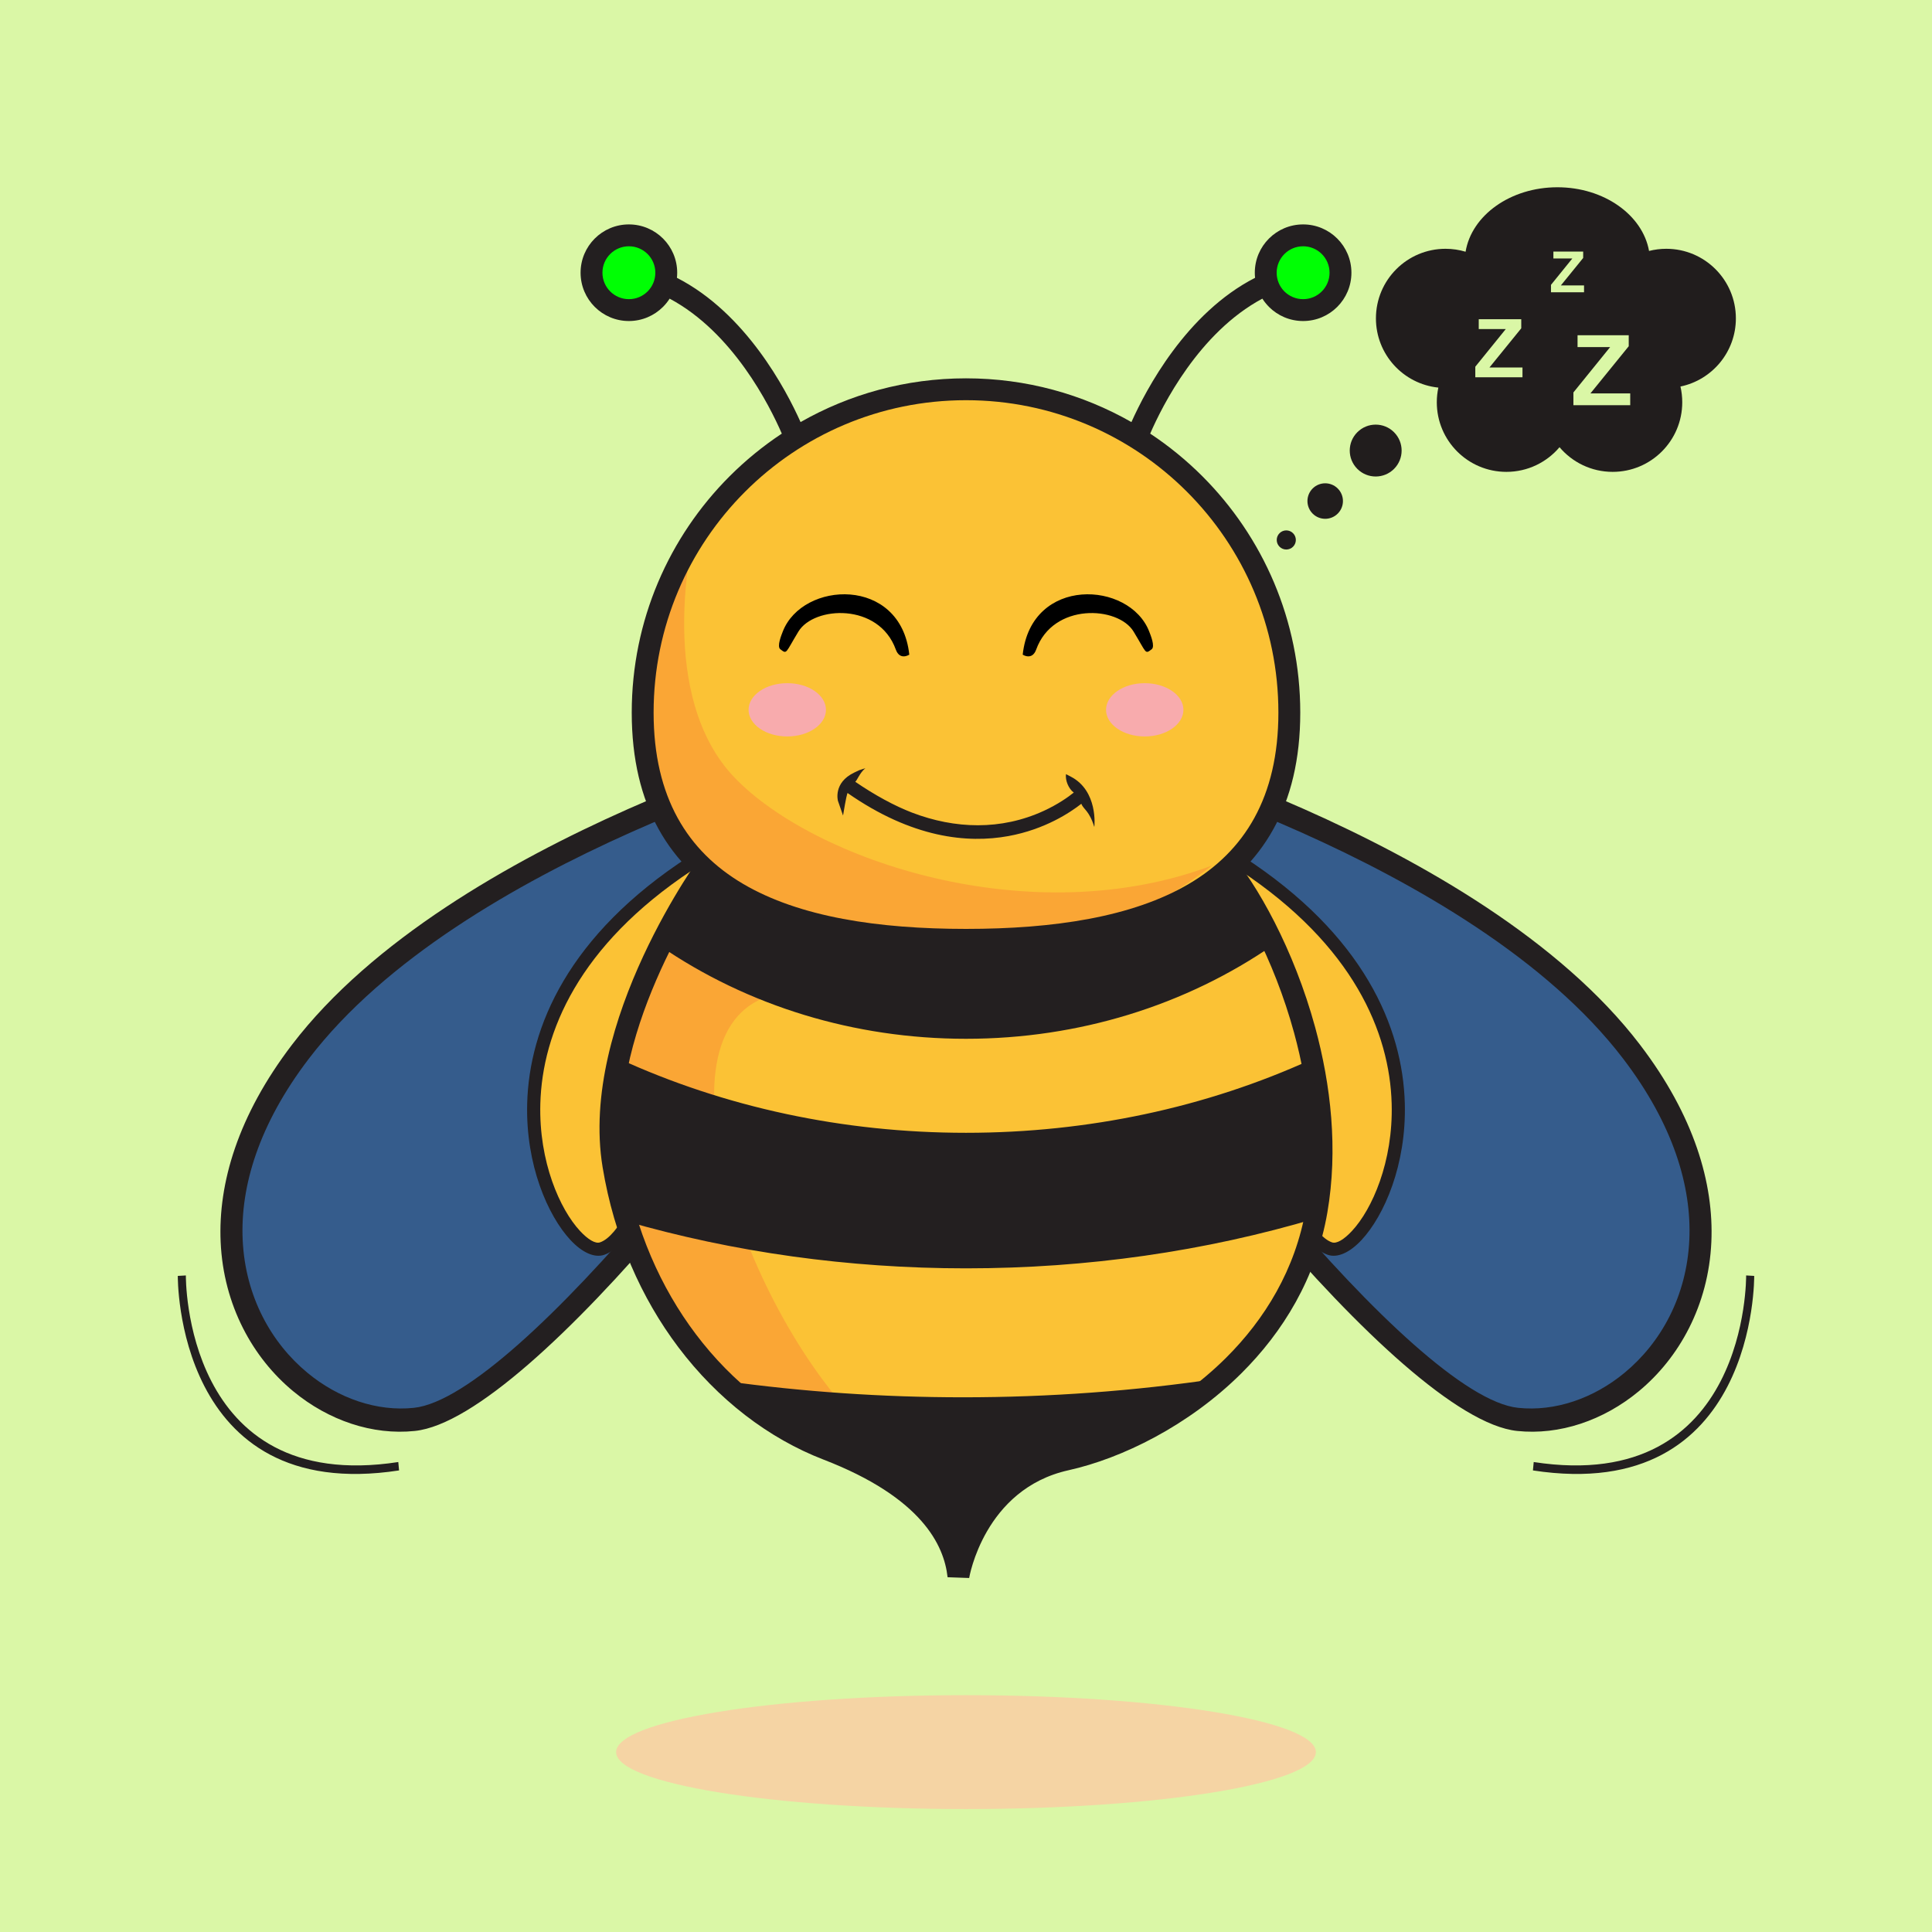
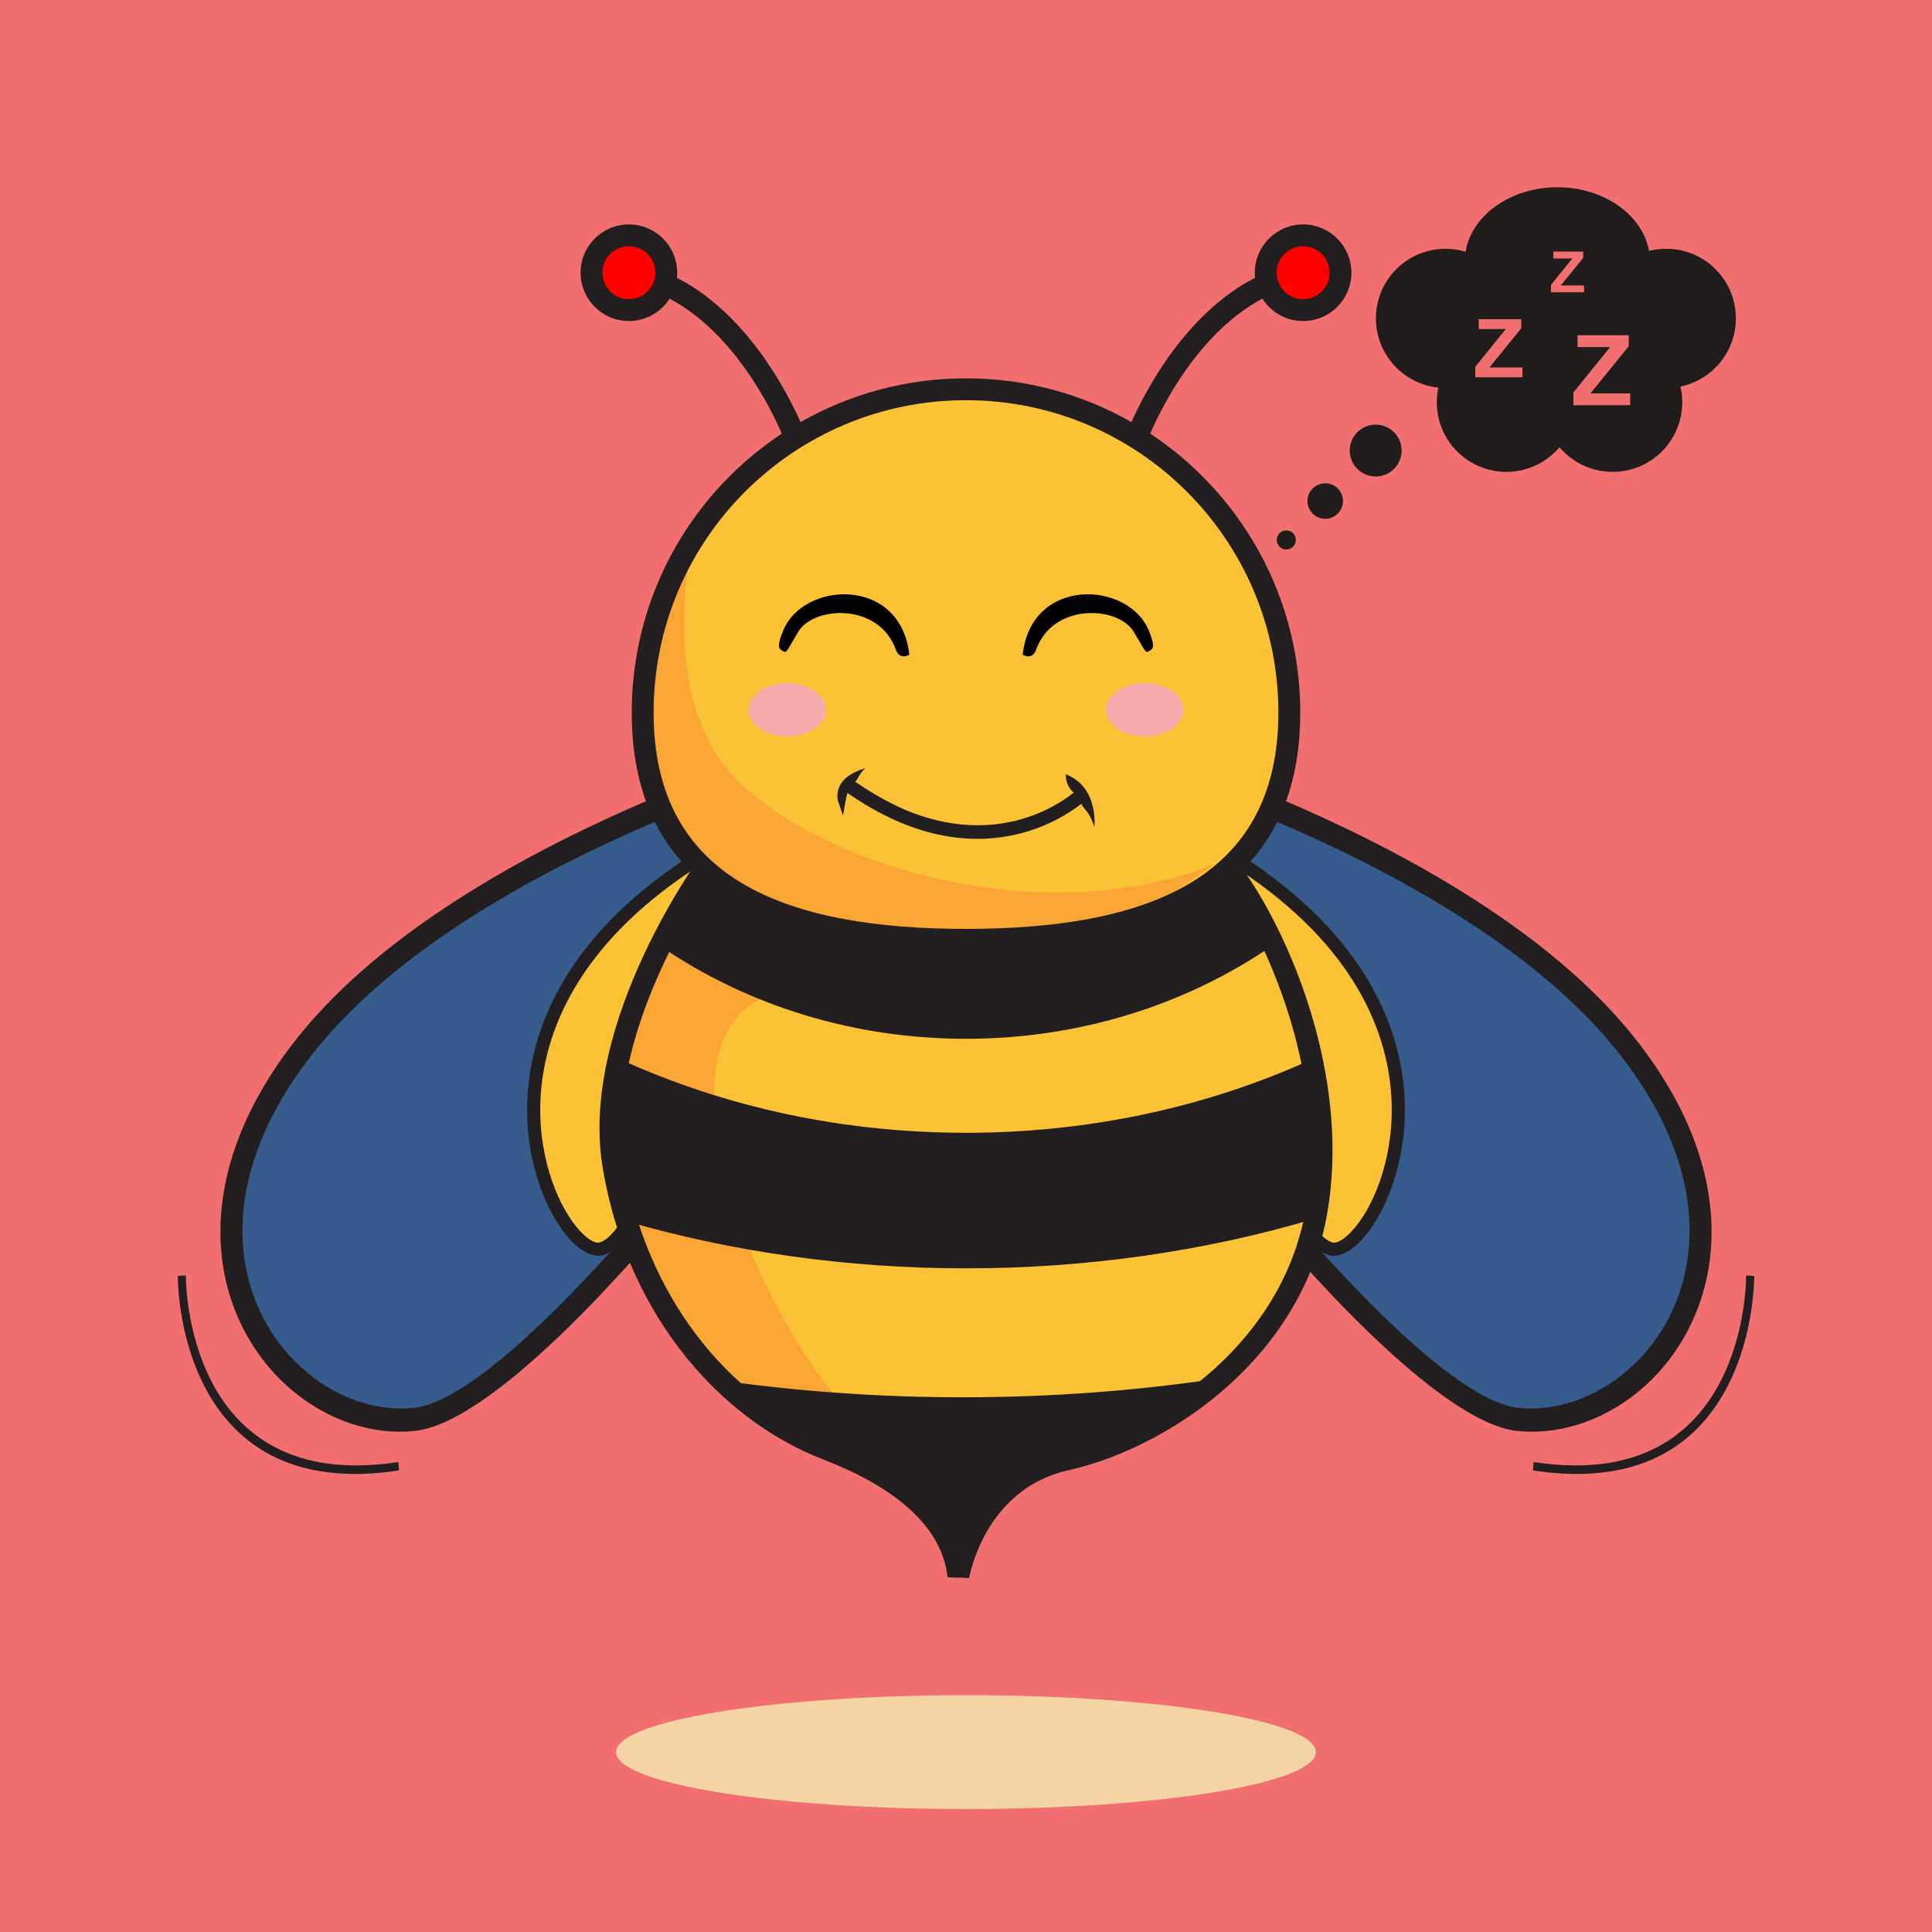
<svg xmlns="http://www.w3.org/2000/svg" version="1.1" id="svg2" xml:space="preserve" width="6400" height="6400" viewBox="0 0 6400 6400">
  <defs id="defs6" />
  <g id="g10" transform="matrix(1.333333,0,0,-1.333333,0,6400)">
    <g id="g12" transform="scale(0.1)">
-       <path d="M 0.004,48000 H 48000 V 0 H 0.004 v 48000 0" style="fill:#DAF7A6;fill-opacity:1;fill-rule:evenodd;stroke:none" id="path14" />
+       <path d="M 0.004,48000 H 48000 V 0 H 0.004 v 48000 0" style="fill:#F16F6F;fill-opacity:1;fill-rule:evenodd;stroke:none" id="path14" />
      <path d="m 43382.3,16311.9 c 0,-15.6 63,-5457.9 -5277.5,-4635.8 l -19.4,-208.4 c 5562.6,-856.3 5497.1,4816.6 5497.1,4832.7 l -200.2,11.5 v 0" style="fill:#231f20;fill-opacity:1;fill-rule:nonzero;stroke:none" id="path16" />
      <path d="m 26952.2,29578.4 c 0,0 9673.9,-2585.9 13583.8,-7707.7 3909.8,-5121.7 336.4,-9467.3 -2831.4,-9135 -3167.7,332.2 -11788.2,11960 -12335.3,14577.4 -547,2617.5 1582.9,2265.3 1582.9,2265.3 v 0" style="fill:#355C8C;fill-opacity:1;fill-rule:evenodd;stroke:none" id="path18" />
      <path d="m 27102.2,29536.7 c 1232.5,-349.6 9809.2,-2917.9 13433.8,-7666 3361.2,-4403.1 1191.8,-8232.6 -1495.9,-9009.4 516.6,1033.8 1618.8,4225.3 -2168.3,7651.6 -4613.7,4174.1 -6523.7,5325.4 -8440.2,6128.2 -989.7,414.6 -1331.9,1724.6 -1329.4,2895.6 v 0" style="fill:#355C8C;fill-opacity:1;fill-rule:evenodd;stroke:none" id="path20" />
      <path d="m 40745.5,22043.9 c -3971.9,5203 -13710.1,7805.8 -13738.2,7813.4 l -30.9,5.5 c -7.1,1.1 -2503.1,413.1 -1873.8,-2597.3 317,-1517.3 3221.4,-5918.8 6264.4,-9515 2377,-2809 4862.4,-5148.5 6324.9,-5301.9 1052.8,-110.4 2144,259.2 3021.4,984.4 501.6,414.6 934.8,947.3 1251.8,1574.4 317.6,628.2 518.1,1349.1 553.1,2137.9 64.5,1451.8 -426.8,3135.6 -1772.7,4898.6 z m -13838.8,7253 c 334,-90.3 9635.9,-2642.6 13419.7,-7599.3 1247.1,-1633.7 1703.2,-3176.1 1644.6,-4495 -31.3,-705.8 -209,-1347.6 -490.4,-1904.2 -282,-557.9 -669.3,-1033.4 -1118.8,-1404.9 -774,-639.8 -1729.4,-966.7 -2644.5,-870.8 -1301.8,136.6 -3657.7,2388.8 -5950.4,5098.1 -2988.8,3532.2 -5831.2,7806.8 -6130.7,9239.9 -435.4,2082.5 1072.2,1960.9 1270.5,1936.2 v 0" style="fill:#231f20;fill-opacity:1;fill-rule:nonzero;stroke:none" id="path22" />
      <path d="m 4617.65,16311.9 c 0.03,-15.6 -62.9,-5457.9 5277.59,-4635.8 l 19.32,-208.4 c -5562.61,-856.3 -5497.03,4816.6 -5497.08,4832.7 l 200.17,11.5 v 0" style="fill:#231f20;fill-opacity:1;fill-rule:nonzero;stroke:none" id="path24" />
      <path d="m 21047.8,29578.4 c 0,0 -9673.9,-2585.9 -13583.77,-7707.7 -3909.86,-5121.7 -336.39,-9467.3 2831.37,-9135 3167.7,332.2 11788.2,11960 12335.3,14577.4 547,2617.5 -1582.9,2265.3 -1582.9,2265.3 v 0" style="fill:#355C8C;fill-opacity:1;fill-rule:evenodd;stroke:none" id="path26" />
      <path d="m 20897.8,29536.7 c -1232.5,-349.6 -9809.2,-2917.9 -13433.77,-7666 -3361.26,-4403.1 -1191.83,-8232.6 1495.83,-9009.4 -516.52,1033.8 -1618.74,4225.3 2168.34,7651.6 4613.7,4174.1 6523.7,5325.4 8440.2,6128.2 989.7,414.6 1331.9,1724.6 1329.4,2895.6 v 0" style="fill:#355C8C;fill-opacity:1;fill-rule:evenodd;stroke:none" id="path28" />
      <path d="m 7254.46,22043.9 c 3971.94,5203 13710.14,7805.8 13738.24,7813.4 l 30.9,5.5 c 7.1,1.1 2503.1,413.1 1873.9,-2597.3 -317.1,-1517.3 -3221.5,-5918.8 -6264.5,-9515 -2377,-2809 -4862.4,-5148.5 -6324.9,-5301.9 -1052.77,-110.4 -2143.99,259.2 -3021.39,984.4 -501.63,414.6 -934.83,947.3 -1251.8,1574.4 -317.63,628.2 -518.1,1349.1 -553.08,2137.9 -64.48,1451.8 426.79,3135.6 1772.63,4898.6 z m 13838.84,7253 c -334,-90.3 -9635.9,-2642.6 -13419.7,-7599.3 -1247.07,-1633.7 -1703.21,-3176.1 -1644.65,-4495 31.31,-705.8 209.02,-1347.6 490.46,-1904.2 282.04,-557.9 669.3,-1033.4 1118.76,-1404.9 774.04,-639.8 1729.46,-966.7 2644.53,-870.8 1301.8,136.6 3657.7,2388.8 5950.4,5098.1 2988.8,3532.2 5831.2,7806.8 6130.7,9239.9 435.4,2082.5 -1072.2,1960.9 -1270.5,1936.2 v 0" style="fill:#231f20;fill-opacity:1;fill-rule:nonzero;stroke:none" id="path30" />
      <path d="m 17218.8,26589.7 c -6484.5,-4201.6 -3293.6,-9956.2 -2261.3,-9611.2 922.2,308.3 1725.7,3379.8 2793.9,4774.6 1782.5,2327.6 -532.6,4836.6 -532.6,4836.6 v 0" style="fill:#fbc235;fill-opacity:1;fill-rule:evenodd;stroke:none" id="path32" />
      <path d="m 13097.8,20587.9 c 51.7,1884.1 1011.7,4181.8 4032,6138.8 l 116.7,75.6 93.3,-102.5 c 6.8,-7.5 2407.7,-2609.2 541.6,-5046 -445.4,-581.5 -850,-1476.4 -1236.3,-2330.7 -536.9,-1187.6 -1040.1,-2300.5 -1635.8,-2499.5 -242.7,-81.1 -547.3,57.7 -838.5,371 -277.4,298.5 -557.9,766.2 -762.3,1351 -202.4,579 -331.6,1276.6 -310.7,2042.3 z m 4090.3,5786.2 c -2815.5,-1867.6 -3715.2,-4026.2 -3763.8,-5795.1 -19.8,-722.5 102.1,-1380.1 292.8,-1925.8 188.6,-539.8 443.4,-967 693.2,-1235.7 200.9,-216.3 381.6,-322 495.4,-284 459.7,153.6 934.4,1203.5 1441,2324 393.8,871 806.3,1783.2 1274.7,2394.8 1491.1,1947.1 -33.8,4035.5 -433.3,4521.8 v 0" style="fill:#231f20;fill-opacity:1;fill-rule:nonzero;stroke:none" id="path34" />
      <path d="m 30781.1,26589.7 c 6484.5,-4201.6 3293.6,-9956.2 2261.3,-9611.2 -922.2,308.3 -1725.7,3379.8 -2793.9,4774.6 -1782.5,2327.6 532.6,4836.6 532.6,4836.6 v 0" style="fill:#fbc235;fill-opacity:1;fill-rule:evenodd;stroke:none" id="path36" />
      <path d="m 34575.6,20579 c -48.6,1769 -948.3,3927.5 -3763.8,5795.1 -399.4,-486.3 -1924.4,-2574.7 -433.3,-4521.8 468.4,-611.7 880.9,-1523.9 1274.7,-2394.9 506.6,-1120.4 981.4,-2170.3 1441,-2323.9 113.8,-38 294.5,67.7 495.4,284 249.9,268.8 504.6,695.9 693.3,1235.7 190.7,545.7 312.5,1203.4 292.7,1925.8 z m -3705.4,6147.7 c 3020.3,-1957 3980.2,-4254.7 4031.9,-6138.8 21,-765.6 -108.3,-1463.2 -310.6,-2042.3 -204.4,-584.8 -485,-1052.4 -762.4,-1351 -291.1,-313.2 -595.8,-452.1 -838.6,-371 -595.6,199 -1098.7,1311.8 -1635.7,2499.4 -386.2,854.4 -790.8,1749.2 -1236.3,2330.8 -1866.1,2436.8 534.8,5038.5 541.6,5046 l 93.4,102.5 116.7,-75.6 v 0" style="fill:#231f20;fill-opacity:1;fill-rule:nonzero;stroke:none" id="path38" />
      <path d="m 17508.5,26400.5 c -606.3,-892.2 -2768.1,-4332.9 -2269.2,-7357.2 578.8,-3508.7 2785.4,-6076.8 5317.4,-7053.6 2532.1,-976.6 3157,-2242.6 3255.4,-3146.9 0,0 398,2387.4 2676.9,2893.8 2278.7,506.3 5606.7,2604.4 6221.6,6185.5 581.4,3385.8 -1003.7,6965.2 -2187.1,8507.2 C 29065.2,25093.9 26686.8,24650 24000,24650 c -2667.3,0 -5030.6,437.7 -6491.5,1750.5 v 0" style="fill:#fbc235;fill-opacity:1;fill-rule:evenodd;stroke:none" id="path40" />
      <path d="m 17508.5,26400.5 c -606.3,-892.2 -2768.1,-4332.9 -2269.2,-7357.2 578.8,-3508.7 2785.4,-6076.8 5317.4,-7053.6 250.4,-96.6 481.9,-196 696.3,-297.6 118,478.1 -23.8,1031.8 -535.5,1667.4 -2875.5,3571.7 -4805.4,10613.5 -283.2,9962.2 2516.8,-362.6 5158.4,666.9 7006.8,1651.3 -1043,-229.6 -2209.6,-323 -3441.1,-323 -2667.3,0 -5030.6,437.7 -6491.5,1750.5 v 0" style="fill:#faa635;fill-opacity:1;fill-rule:evenodd;stroke:none" id="path42" />
      <path d="m 14971.9,18999.8 c -597.3,3621.2 2463.6,7769.8 2472.4,7781.7 l 70.6,96.4 6660.7,717.7 c 104.7,15.2 5071.8,732 6352.5,-742.8 706.3,-813.3 1620.1,-2445 2147,-4376.8 390.7,-1432.9 571.5,-3035.2 302.9,-4599.6 -280.3,-1633 -1102.1,-2967.8 -2135.6,-3995.2 -1313.2,-1305.5 -2974.1,-2115.4 -4295.1,-2408.9 -2100.2,-466.7 -2467.8,-2671 -2468.8,-2677.3 l -535.9,19.1 c -44,405.3 -208.1,893.9 -649.3,1395.7 -459.7,522.9 -1214.9,1057.1 -2434.3,1527.3 -1356.6,523.4 -2621.6,1485.8 -3607.5,2793.6 -916,1215.1 -1592.8,2730.1 -1879.6,4469.1 z m 2840.9,7365.1 c -438,-624.4 -2815.8,-4187.5 -2306.1,-7278.1 271.7,-1647 911.7,-3080.6 1777.7,-4229.3 925,-1227 2106.4,-2127.8 3369.9,-2615.2 1312.7,-506.2 2136.2,-1093.5 2646.5,-1673.8 236.4,-268.9 406.5,-536.8 527.4,-795.5 348.5,796.1 1091.3,1892.1 2602.4,2227.9 1236.2,274.6 2793.7,1035.6 4029.7,2264.4 960.4,954.7 1723.6,2192.3 1982.9,3702.4 254.2,1480.8 81.6,3002.7 -290.2,4366.1 -503.9,1847.9 -1368.7,3397.9 -2034.5,4164.6 -1094.8,1260.7 -5857.6,561.7 -5871.3,559.8 l -6434.4,-693.3 v 0" style="fill:#231f20;fill-opacity:1;fill-rule:nonzero;stroke:none" id="path44" />
      <path d="m 17991.9,13650.1 c 770.7,-742.2 1646.2,-1306 2564.8,-1660.4 2532.1,-976.6 3157,-2242.6 3255.4,-3146.9 0,0 398,2387.4 2676.9,2893.8 1150.5,255.6 2568.4,917.3 3769.5,1970.4 -2041.9,-302.7 -4159.3,-463.3 -6330.9,-463.3 -2031.7,0 -4016.2,140.4 -5935.7,406.4 z m -2629.1,8007.4 c -191.6,-859.5 -265.3,-1753.7 -123.5,-2614.2 76.6,-464.1 181.9,-911.6 312.4,-1341.1 2623.9,-757 5471.5,-1172.9 8448.3,-1172.9 3065.4,0 5994.4,439.7 8682.4,1240.2 9.9,50.5 19.4,101.4 28.2,152.6 214.6,1250.2 133.7,2526.6 -113.1,3717.3 -2546.6,-1161.9 -5477.7,-1824.5 -8597.5,-1824.5 -3136,0 -6081.2,669.5 -8637.2,1842.6 z m 2145.6,4743 c -222.6,-327.5 -654.5,-998.1 -1087.6,-1865.5 2104.5,-1444.5 4730.6,-2302.5 7579.2,-2302.5 2868,0 5510.1,869.7 7621.6,2332 -356.3,763.3 -745,1404.9 -1097.9,1864.9 C 29065.3,25094 26686.9,24650 24000,24650 c -2667.4,0 -5030.7,437.7 -6491.6,1750.5 v 0" style="fill:#231f20;fill-opacity:1;fill-rule:evenodd;stroke:none" id="path46" />
      <path d="m 19192.5,12642.8 c -430.7,279 -843.1,606.2 -1229,977.9 l 34,70 c 966.5,-134 1949.9,-236.2 2947.6,-304.4 980.7,-67.2 1975.6,-101.7 2982.6,-101.7 1075.2,0 2137.1,39.4 3182.5,116 1064.8,77.9 2113.2,194.4 3142.4,347 l 32.8,-71.3 c -572.2,-501.8 -1193.6,-915.2 -1812,-1238.4 -685.4,-358.2 -1367.6,-606.1 -1975.6,-741.2 -2251.9,-500.3 -2644.2,-2854.3 -2645.3,-2861 l -81,2.8 c -48.5,445 -226.8,979.5 -705.2,1523.6 -481.2,547.2 -1265.4,1103.9 -2524.3,1589.5 -463.3,178.7 -915.8,410.5 -1349.5,691.2 z m -1080.3,949.6 c 355.6,-332.4 732.5,-627.1 1124.8,-881.1 428.9,-277.5 876.3,-506.8 1334.4,-683.5 1273,-491 2067.6,-1055.7 2556.4,-1611.6 417.1,-474.3 612.3,-942.7 692.4,-1354.2 159,600 769,2294.3 2660,2714.5 601.3,133.5 1276.4,378.9 1955.3,733.8 574.8,300.5 1152.3,679.5 1689.9,1135.8 -986.4,-142.8 -1990.4,-252.6 -3009.4,-327.2 -1048,-76.7 -2111.7,-116.2 -3188.3,-116.2 -1007.9,0 -2004.7,34.6 -2988.1,101.9 -955.9,65.4 -1899.1,162 -2827.4,287.8 z m -2977,6760.6 c 24.8,440.6 91.5,881.3 187.8,1313.3 l 11,49.3 45.8,-21 c 1295.3,-594.5 2691.3,-1059.5 4161.6,-1373.1 1424.1,-303.8 2918.2,-465.6 4458.6,-465.6 1532.6,0 3019.4,160.2 4436.8,460.9 1463.4,310.6 2853.3,771 4143.8,1359.8 l 46.6,21.2 10.4,-50.2 c 129.3,-624.4 213.4,-1272.5 233.3,-1928 18.2,-599.3 -17.1,-1204.9 -120,-1804.4 l -33,-177.9 -23.8,-7 c -1362.7,-405.8 -2787.3,-719 -4260,-929.4 -1436.6,-205.2 -2918.9,-312.6 -4434.1,-312.6 -1471,0 -2910.9,101.5 -4308.2,295.5 -1432.5,198.9 -2820.4,495.2 -4151.3,879.2 l -21.4,6.1 -6.5,21.2 c -66.3,218.3 -126,440.4 -178.5,665.7 -51.6,221.9 -96.8,448.9 -135.1,680.7 -71.4,433.4 -88.6,875.1 -63.8,1316.3 z m 256.7,1246.4 c -89.4,-411.6 -151.4,-831.2 -175,-1250.9 -24.5,-435.8 -7.6,-871.6 62.8,-1298.7 37.6,-228.3 82.6,-453.6 134.2,-675.2 50.8,-218.2 107.8,-431.4 170.4,-639.4 1319.8,-379.7 2696.8,-673 4118.8,-870.4 1392.8,-193.3 2829,-294.5 4296.9,-294.5 1511.8,0 2990.3,107 4422.5,311.6 1460.2,208.6 2872.8,518.6 4224.5,919.8 l 23.3,127.2 c 102,594.3 137,1194.6 118.9,1788.5 -19.2,633 -98.7,1259.2 -221.4,1863.7 -1283.1,-581.3 -2662.8,-1036.3 -4113.9,-1344.3 -1423.5,-302 -2916,-462.8 -4453.9,-462.8 -1545.7,0 -3045.5,162.4 -4475.6,467.5 -1458.5,311.1 -2844.5,770.8 -4132.5,1357.9 z m 1616.6,4091.7 c 190,317.3 354.3,567.8 466.1,732.3 l 26.4,38.8 34.7,-31.2 c 725.2,-651.7 1675.4,-1086.4 2775.8,-1358.4 1103.1,-272.5 2357.6,-381.6 3688.5,-381.6 1340.5,0 2603.6,110.7 3712.6,387.6 1106.5,276.4 2059.8,718.2 2783.5,1380.9 l 32.9,30.1 27.1,-35.4 c 182.8,-238.2 375.3,-525.1 567.9,-852.3 180.7,-306.9 361.5,-649.3 534.5,-1020.2 l 14.7,-31.3 -28.4,-19.6 c -1078,-746.6 -2294.3,-1339.3 -3608.2,-1741.3 -1267,-387.7 -2624.8,-598 -4036.6,-598 -1402.3,0 -2751.4,207.5 -4011.3,590.3 -1306.3,396.8 -2516.5,982 -3590.9,1719.4 l -29.5,20.2 15.9,31.8 c 216.6,434 433.5,819.7 624.3,1137.9 z m 507.5,647.9 c -109.5,-162.5 -262,-397.1 -437.4,-689.8 -184.5,-307.8 -394.2,-680.3 -605.2,-1100.6 1060.6,-723.5 2253,-1298 3539,-1688.7 1251.7,-380.3 2592.8,-586.5 3987.6,-586.5 1404.2,0 2753.9,209 4013,594.3 1293.8,395.8 2492.5,978 3556.9,1710.8 -167.5,356.6 -342.1,686.1 -516.3,982.1 -181.2,307.7 -362.4,579.8 -535.5,808.7 -730.3,-656 -1683.4,-1094.8 -2785.6,-1370 -1116.5,-278.8 -2386.1,-390.2 -3732.5,-390.2 -1336.5,0 -2597.4,109.8 -3708,384.2 -1095.6,270.7 -2044.9,701.8 -2776,1345.7 v 0" style="fill:#231f20;fill-opacity:1;fill-rule:nonzero;stroke:none" id="path48" />
      <path d="m 24000,38328.9 c 4436.5,0 8032.9,-3596.5 8032.9,-8032.9 0,-4436.5 -3596.4,-5646 -8032.9,-5646 -4436.5,0 -8032.9,1209.5 -8032.9,5646 0,4436.4 3596.4,8032.9 8032.9,8032.9 v 0" style="fill:#fbc235;fill-opacity:1;fill-rule:evenodd;stroke:none" id="path50" />
      <path d="m 27921.6,25091.1 c -1160,-316 -2497.3,-441.1 -3921.6,-441.1 -4436.5,0 -8032.9,1209.5 -8032.9,5646 0,1584.5 459,3061.7 1250.9,4306.3 -10,-41.8 -923,-3894.6 1040.4,-5930.2 1974,-2046.6 7353.8,-3872 11860.1,-2173.7 0,0 -862.7,-672.6 -2196.9,-1407.3 v 0" style="fill:#faa635;fill-opacity:1;fill-rule:evenodd;stroke:none" id="path52" />
-       <path d="m 15624.6,42152.9 c 512.9,0 928.6,-415.7 928.6,-928.6 0,-512.8 -415.7,-928.5 -928.6,-928.5 -512.8,0 -928.5,415.7 -928.5,928.5 0,512.9 415.7,928.6 928.5,928.6 v 0" style="fill:#00FF04;fill-opacity:1;fill-rule:evenodd;stroke:none" id="path54" />
-       <path d="m 32375.4,42152.9 c 512.8,0 928.5,-415.7 928.5,-928.6 0,-512.8 -415.7,-928.5 -928.5,-928.5 -512.9,0 -928.6,415.7 -928.6,928.5 0,512.9 415.7,928.6 928.6,928.6 v 0" style="fill:#00FF04;fill-opacity:1;fill-rule:evenodd;stroke:none" id="path56" />
+       <path d="m 15624.6,42152.9 c 512.9,0 928.6,-415.7 928.6,-928.6 0,-512.8 -415.7,-928.5 -928.6,-928.5 -512.8,0 -928.5,415.7 -928.5,928.5 0,512.9 415.7,928.6 928.5,928.6 v 0" style="fill:#FF0000;fill-opacity:1;fill-rule:evenodd;stroke:none" id="path54" />
+       <path d="m 32375.4,42152.9 c 512.8,0 928.5,-415.7 928.5,-928.6 0,-512.8 -415.7,-928.5 -928.5,-928.5 -512.9,0 -928.6,415.7 -928.6,928.5 0,512.9 415.7,928.6 928.6,928.6 v 0" style="fill:#FF0000;fill-opacity:1;fill-rule:evenodd;stroke:none" id="path56" />
      <path d="m 29488.1,35784.1 c -1404.4,1404.4 -3344.9,2273.1 -5488.1,2273.1 -2143.2,0 -4083.7,-868.7 -5488.1,-2273.1 -1404.4,-1404.4 -2273.2,-3344.9 -2273.2,-5488.1 0,-2107.5 848.1,-3445 2219.1,-4253.2 1405.7,-828.7 3367.8,-1121.1 5542.2,-1121.1 2174.5,0 4136.6,292.5 5542.1,1121.1 1371.1,808.2 2219.2,2145.7 2219.2,4253.2 0,2143.2 -868.8,4083.7 -2273.2,5488.1 z m 3351.8,5904.8 c -118.7,118.8 -283.1,192.3 -464.5,192.3 -181.4,0 -345.8,-73.6 -464.6,-192.3 -118.7,-118.8 -192.3,-283.1 -192.3,-464.5 0,-181.9 73.3,-346.3 191.9,-465.1 119.2,-118.2 283.6,-191.9 465,-191.9 181.4,0 345.8,73.7 464.5,192.4 118.7,118.7 192.4,283.1 192.4,464.6 0,181.4 -73.7,345.8 -192.4,464.5 z m -16750.7,0 c -118.8,118.7 -283.2,192.3 -464.6,192.3 -181.5,0 -345.9,-73.5 -464.6,-192.3 -118.7,-118.7 -192.3,-283.1 -192.3,-464.5 0,-181.5 73.7,-345.9 192.4,-464.6 118.7,-118.7 283,-192.4 464.5,-192.4 181.8,0 346.2,73.4 465,191.9 118.6,118.8 191.9,283.2 191.9,465.1 0,181.4 -73.6,345.7 -192.3,464.5 z M 24000,38600.5 c 1495.2,0 2898.2,-395.3 4110.1,-1087 362.9,810.9 1360.6,2708.2 3071.8,3584.3 -4.4,41.6 -6.7,83.9 -6.7,126.6 0,331.3 134.4,631.4 351.5,848.6 217.2,217.1 517.3,351.5 848.7,351.5 331.3,0 631.4,-134.3 848.6,-351.5 217.1,-217.1 351.6,-517.3 351.6,-848.6 0,-331.4 -134.5,-631.5 -351.6,-848.7 -217.2,-217.1 -517.3,-351.6 -848.6,-351.6 -331.4,0 -631.5,134.5 -848.7,351.6 v 1 c -61.6,61.7 -116.6,130 -163.7,203.7 -1574.3,-841.2 -2484.2,-2656.5 -2786.9,-3353.5 467.2,-309.1 901.4,-664.1 1296.1,-1058.7 1502.8,-1502.9 2432.4,-3579.1 2432.4,-5872.2 0,-2328.9 -950.3,-3814.5 -2486.5,-4720.1 -1501.4,-885.2 -3556.1,-1197.6 -5818.1,-1197.6 -2261.9,0 -4316.7,312.4 -5818.2,1197.6 -1536.1,905.6 -2486.4,2391.3 -2486.4,4720.1 0,2293.1 929.6,4369.3 2432.4,5872.2 394.6,394.5 828.8,749.6 1296.1,1058.7 -302.7,696.9 -1212.7,2512.2 -2786.9,3353.5 -47.2,-73.7 -102.1,-142 -163.7,-203.7 l -1,-1 c -217.3,-217.1 -517.1,-351.6 -847.7,-351.6 -331.4,0 -631.4,134.5 -848.6,351.6 -217.1,217.2 -351.6,517.3 -351.6,848.7 0,331.3 134.4,631.5 351.5,848.6 217.2,217.2 517.3,351.5 848.7,351.5 331.4,0 631.5,-134.4 848.7,-351.5 217.1,-217.2 351.5,-517.3 351.5,-848.6 0,-42.7 -2.3,-85 -6.7,-126.7 1711.2,-876.1 2708.8,-2773.4 3071.7,-3584.3 1212,691.7 2615,1087.1 4110.2,1087.1 v 0" style="fill:#231f20;fill-opacity:1;fill-rule:nonzero;stroke:none" id="path58" />
      <path d="m 25931.4,27854 c 358.2,164.9 611.7,346.7 746.3,454.9 -127.3,92.7 -214.9,301.1 -193.7,458.2 l 122.2,-63.6 c 678,-352.9 586.4,-1232.3 581.5,-1249.3 -127.3,411.7 -266.4,432.5 -322.8,575.8 -272.5,-214 -903.1,-636.3 -1809.9,-801.8 -1020.4,-186.3 -2391.8,-49.9 -3997.3,1069.5 l -9,-20.7 c -18.2,-44.4 -96.5,-476.2 -103.7,-538.5 l -126.6,364.4 c -0.7,2.4 -123.2,450.3 402.8,701.8 l 124,59.3 154.5,50.8 c -138.9,-114.6 -204.2,-302.5 -251.1,-337.6 478,-328.3 980.7,-601.7 1408.6,-765.5 1069.5,-409.3 2214.4,-445.4 3274.2,42.3 v 0" style="fill:#231f20;fill-opacity:1;fill-rule:evenodd;stroke:none" id="path60" />
      <path d="m 19448.6,32310.9 c 489.1,1258.4 2930.1,1382 3142.6,-575.7 0,0 -233.8,-154.1 -335,126.9 -421.3,1169.2 -2032.8,1081.5 -2418.7,448.5 -331,-543.6 -279.3,-569.3 -449.2,-442.4 -92.8,69.3 26.9,356.7 60.3,442.7 v 0" style="fill:#000000;fill-opacity:1;fill-rule:evenodd;stroke:none" id="path62" />
      <path d="m 28551.3,32310.8 c -489.1,1258.4 -2930.1,1382 -3142.5,-575.7 0,0 233.7,-154.1 334.9,126.9 421.3,1169.2 2032.8,1081.6 2418.8,448.5 330.9,-543.6 279.3,-569.3 449.1,-442.4 92.8,69.3 -26.9,356.7 -60.3,442.7 v 0" style="fill:#000000;fill-opacity:1;fill-rule:evenodd;stroke:none" id="path64" />
      <path d="m 19559.4,31026.7 c 530.9,0 961.2,-296.3 961.2,-661.9 0,-365.5 -430.3,-661.8 -961.2,-661.8 -530.8,0 -961.1,296.3 -961.1,661.8 0,365.6 430.3,661.9 961.1,661.9 v 0" style="fill:#f8abad;fill-opacity:1;fill-rule:evenodd;stroke:none" id="path66" />
      <path d="m 28440.5,31026.7 c 530.9,0 961.2,-296.3 961.2,-661.9 0,-365.5 -430.3,-661.8 -961.2,-661.8 -530.8,0 -961.1,296.3 -961.1,661.8 0,365.6 430.3,661.9 961.1,661.9 v 0" style="fill:#f8abad;fill-opacity:1;fill-rule:evenodd;stroke:none" id="path68" />
      <path d="m 24000,5883.7 c 4800.8,0 8692.6,-633.3 8692.6,-1414.6 0,-781.3 -3891.8,-1414.6 -8692.6,-1414.6 -4800.8,0 -8692.6,633.3 -8692.6,1414.6 0,781.3 3891.8,1414.6 8692.6,1414.6 v 0" style="fill:#f5d4a4;fill-opacity:1;fill-rule:evenodd;stroke:none" id="path70" />
    </g>
    <g style="display:SLEEP" transform="translate(2742.372,2884.747)" id="g10-3">
      <g transform="scale(0.1)" id="g12-6">
        <g transform="scale(1.22699)" id="g14" />
        <path id="path18-7" style="fill:#211d1d;fill-opacity:1;fill-rule:nonzero;stroke:none" d="m 6299.08,8414.2 c -251.69,-251.7 -251.69,-659.8 0,-911.4 251.69,-251.7 659.75,-251.7 911.44,0 251.69,251.6 251.69,659.7 0,911.4 -251.69,251.7 -659.75,251.7 -911.44,0" />
        <path id="path20-5" style="fill:#211d1d;fill-opacity:1;fill-rule:nonzero;stroke:none" d="m 5188.56,7015.8 c -172.2,-172.2 -172.2,-451.4 0,-623.6 172.21,-172.2 451.42,-172.2 623.62,0 172.21,172.2 172.21,451.4 0,623.6 -172.2,172.3 -451.41,172.3 -623.62,0" />
        <path id="path22-3" style="fill:#211d1d;fill-opacity:1;fill-rule:nonzero;stroke:none" d="m 4365.87,5905.3 c -92.73,-92.7 -92.73,-243 0,-335.8 92.73,-92.7 243.07,-92.7 335.8,0 92.72,92.8 92.72,243.1 0,335.8 -92.73,92.8 -243.07,92.8 -335.8,0" />
        <path id="path24-5" style="fill:#211d1d;fill-opacity:1;fill-rule:nonzero;stroke:none" d="m 13078.6,9085.7 h -1411.5 v 316.4 l 912.5,1127.1 h -809.4 v 293.9 h 1271.6 v -272.6 l -951.6,-1172.1 h 988.4 z M 11110,11891.3 v 184.1 l 530.9,655.8 h -471 v 171.1 h 740 v -158.7 l -553.8,-682 h 575.2 v -170.3 z M 10401.9,9779 H 9229.68 v 262.8 l 757.88,936 h -672.25 v 244.1 h 1056.09 v -226.4 l -790.34,-973.4 h 820.84 z m 5301.8,1463.5 c 0,954.9 -774.1,1728.9 -1728.9,1728.9 -147.9,0 -291.4,-18.6 -428.3,-53.5 -160.3,894.6 -1118.8,1582.1 -2277.4,1582.1 -1167.1,0 -2131.1,-697.6 -2280.78,-1601.7 -157.86,47.5 -325.18,73.1 -498.51,73.1 -954.82,0 -1728.87,-774 -1728.87,-1728.9 0,-894.7 679.69,-1630.7 1550.91,-1719.8 -25.24,-117.6 -38.66,-239.5 -38.66,-364.6 0,-954.9 774.05,-1728.9 1728.91,-1728.9 529.3,0 1003,238 1320.1,612.7 317.2,-374.7 790.8,-612.7 1320.2,-612.7 954.8,0 1728.9,774 1728.9,1728.9 0,134.6 -15.5,265.6 -44.6,391.4 786.1,162.6 1377,858.8 1377,1693" />
      </g>
    </g>
    <g transform="matrix(4.17797,0,0,4.17797,1723.871,2926.607)" id="g10-2">
      <g style="display:none" transform="scale(0.1)" id="g12-8">
        <path id="path14-9" style="fill:#100f0d;fill-opacity:1;fill-rule:nonzero;stroke:none" d="m 3180.25,1006.49 c -167.36,101.7 -350.45,134.83 -531.93,134.76 -260.06,-0.15 -519.51,-66.91 -738.69,-102.1 l -1.6,-0.31 c -90.61,-18.35 -195.76,-29.04 -308.01,-29.04 -112.27,0 -217.44,10.69 -308.03,29.04 l -1.6,0.31 c -219.22,35.17 -478.671,101.92 -738.71,102.1 C 370.188,1141.32 187.105,1108.19 19.75,1006.49 6.863,998.633 -0.652,984.492 0.043,969.434 3.531,895.793 8.531,829.031 29.203,762.406 32.465,751.926 39.883,743.109 49.633,738.066 72.574,726.328 105.199,713.199 128.445,703.57 140.438,588.813 161.504,462.344 208.547,347.559 258.637,224.988 340.918,114.023 474.02,54.504 560.883,15.715 661.848,0.137 754.605,0 760.703,0 766.617,0.098 772.383,0.195 889.094,2.844 1000.94,14.934 1103.44,54.031 c 102.47,38.918 194.8,106.211 267.17,213.637 29.18,43.16 53.21,90.66 71.99,138.355 24.39,61.829 41.35,123.95 59.84,183.75 10.1,33.172 23.52,61.758 39.15,79.282 16.14,17.383 30.79,25.754 58.21,26.328 5.44,0 11.36,-0.418 17.84,-1.406 19.18,-3.086 32.93,-11.832 47.66,-29.289 21.83,-25.934 39.4,-71.797 52.77,-120.208 13.84,-48.628 23.82,-98.542 39.32,-138.457 18.83,-47.695 42.86,-95.195 72.02,-138.355 65.48,-96.977 154.61,-163.984 253.58,-205.891 99.07,-42.004 207.94,-59.519 316.14,-59.551 65.71,0.031 131.19,6.512 194.31,18.125 177.54,32.129 295,137.941 365.61,269.675 67.41,124.621 97.4,272.129 112.47,413.532 23.25,9.629 55.91,22.765 78.87,34.507 9.73,5.043 17.13,13.832 20.4,24.34 20.69,66.625 25.73,133.387 29.16,207.047 0.7,15.067 -6.84,29.207 -19.7,37.037" />
        <path id="path16-7" style="fill:#ffffff;fill-opacity:1;fill-rule:nonzero;stroke:none" d="m 834.18,921.57 c -25.582,7.532 -53.129,14.446 -82.379,20.278 -7.383,1.465 -15.086,-0.2 -21.219,-4.551 -6.144,-4.375 -10.234,-11.113 -11.269,-18.559 -1.563,-11.179 -2.727,-22.254 -3.668,-33.195 -0.622,-7.301 1.738,-14.637 6.5,-20.191 4.765,-5.555 11.648,-9.012 18.949,-9.508 23.023,-1.547 47.379,-4.121 73.32,-7.918 1.332,-0.192 2.664,-0.289 3.984,-0.289 11.282,0 21.618,6.976 25.657,17.797 2.422,6.48 4.949,12.879 7.617,19.14 3.062,7.235 2.894,15.348 -0.457,22.43 -3.344,7.078 -9.527,12.351 -17.035,14.566 z m -190,36.34 c -31.813,3.168 -63.735,4.938 -94.731,4.938 -59.539,-0.067 -115.508,-6.278 -161.601,-22.578 -45.493,-15.961 -84.594,-44.395 -97.243,-90.407 -10.609,-38.824 -14.707,-76.679 -14.707,-113.047 0.02,-47.429 6.907,-92.359 15.207,-134.531 10.028,-47.168 30.286,-131.379 84.25,-191.445 0.348,-0.34 1.25,-1.477 3.711,-3.391 2.395,-1.679 7.141,-5.386 16.653,-5.625 0.281,-0.015 0.558,-0.015 0.844,-0.015 9.472,0 18.929,6.929 21.613,11.707 4.789,7.539 4.246,10.461 4.769,12.441 0.215,1.895 0.192,2.754 0.215,3.359 -0.195,5.403 -0.676,5.618 -0.847,6.883 -1.336,5.188 -2.977,9.563 -5.93,19.524 -8.496,28.261 -23.879,87.16 -23.832,150.293 -0.024,55.093 11.582,112.125 46.351,156.988 34.809,44.734 93.571,81.101 199.047,92.078 12.832,1.301 22.989,11.305 24.457,24.141 1.836,15.98 3.782,31.797 6.149,47.261 1.14,7.438 -0.821,15.008 -5.442,20.938 -4.605,5.957 -11.449,9.75 -18.933,10.488 z m 1853.8,-46.597 c -0.48,13.312 -10.31,24.292 -23.5,26.187 -30.07,4.324 -67.83,7.086 -110.8,7.871 -8.41,0.172 -16.48,-3.586 -21.77,-10.137 -5.31,-6.523 -7.32,-15.195 -5.43,-23.398 1.27,-5.441 2.52,-10.785 3.77,-16.137 2.91,-12.472 14.11,-21.121 26.66,-21.121 0.98,0 1.97,0.051 2.95,0.156 30.64,3.301 64.66,5.047 101.11,5.481 7.3,0.105 14.28,3.09 19.35,8.371 5.1,5.246 7.86,12.312 7.71,19.641 0,0.543 0,1.543 -0.05,3.086 z m -219.54,10.445 c -2.96,13.086 -14.96,22.09 -28.31,21.305 -88.63,-5.231 -181.84,-18.333 -256,-44.125 -37.09,-13 -69.66,-29.098 -94.82,-50.836 -25.04,-21.414 -42.98,-50.805 -43.78,-85.133 -0.11,-3.621 -0.18,-7.328 -0.18,-11.082 0.07,-81.516 24.28,-158.403 52.71,-220.149 28.43,-61.394 60.37,-107.258 81.17,-129.883 0.74,-0.871 1.7,-1.894 3.22,-3.23 2.53,-1.508 5.19,-5.949 18.24,-6.84 0.22,-0.008 0.44,-0.008 0.65,-0.008 6.54,0 14.41,3.45 18.52,7.774 6.53,6.777 7.13,11.672 7.88,14.453 0.57,2.898 0.57,4.531 0.59,5.859 -0.28,6.946 -1.02,7.93 -1.65,11.348 -4.51,18.879 -19.82,71.074 -19.87,134.914 0,52.895 10.69,111.758 46.08,163.586 35.5,51.781 96,98.781 203.26,126.551 14.42,3.711 23.25,18.332 19.86,32.801 -2.56,10.894 -5.08,21.781 -7.57,32.695" />
      </g>
    </g>
    <path id="XMLID_462_" d="m 2754.648,3142.158 v 62.587 c 16.644,-4.358 28.602,-16.092 28.602,-29.854 0,-5.83 6.403,-10.557 14.301,-10.557 7.898,0 14.301,4.727 14.301,10.557 0,25.49 -24.605,46.817 -57.203,51.721 v 11.612 c 0,5.83 -6.403,10.557 -14.301,10.557 -7.898,0 -14.301,-4.726 -14.301,-10.557 v -11.612 c -32.598,-4.904 -57.203,-26.231 -57.203,-51.721 0,-25.49 24.605,-46.816 57.203,-51.721 v -62.586 c -16.645,4.358 -28.602,16.092 -28.602,29.854 0,5.83 -6.403,10.557 -14.301,10.557 -7.898,0 -14.301,-4.727 -14.301,-10.557 0,-25.49 24.605,-46.817 57.203,-51.721 v -11.619 c 0,-5.83 6.403,-10.557 14.301,-10.557 7.898,0 14.301,4.727 14.301,10.557 v 11.619 c 32.598,4.904 57.203,26.231 57.203,51.721 0,25.49 -24.606,46.816 -57.203,51.72 z m -57.203,32.733 c 0,13.762 11.956,25.496 28.602,29.854 v -59.708 c -16.645,4.358 -28.602,16.092 -28.602,29.854 z m 57.203,-114.307 v 59.708 c 16.644,-4.358 28.602,-16.092 28.602,-29.854 0,-13.762 -11.957,-25.496 -28.602,-29.854 z" style="fill:#ffffff;stroke-width:0.819;display:none" />
    <path id="XMLID_462_-6" d="m 2074.512,3140.255 v 62.587 c 16.644,-4.358 28.602,-16.092 28.602,-29.854 0,-5.83 6.403,-10.557 14.301,-10.557 7.898,0 14.301,4.727 14.301,10.557 0,25.49 -24.605,46.817 -57.203,51.721 v 11.612 c 0,5.83 -6.403,10.557 -14.301,10.557 -7.898,0 -14.301,-4.726 -14.301,-10.557 v -11.612 c -32.598,-4.904 -57.203,-26.231 -57.203,-51.721 0,-25.49 24.605,-46.816 57.203,-51.721 v -62.586 c -16.645,4.358 -28.602,16.092 -28.602,29.854 0,5.83 -6.403,10.557 -14.301,10.557 -7.898,0 -14.301,-4.727 -14.301,-10.557 0,-25.49 24.605,-46.817 57.203,-51.721 v -11.619 c 0,-5.83 6.403,-10.557 14.301,-10.557 7.898,0 14.301,4.727 14.301,10.557 v 11.619 c 32.598,4.904 57.203,26.231 57.203,51.721 0,25.49 -24.606,46.816 -57.203,51.72 z m -57.203,32.733 c 0,13.762 11.956,25.496 28.602,29.854 v -59.708 c -16.645,4.358 -28.602,16.092 -28.602,29.854 z m 57.203,-114.307 v 59.708 c 16.644,-4.358 28.602,-16.092 28.602,-29.854 0,-13.762 -11.957,-25.496 -28.602,-29.854 z" style="fill:#ffffff;stroke-width:0.819;display:none" />
    <g transform="matrix(0.2862873,0.2047336,-0.2047336,0.2862873,1373.282,3989.439)" id="g10-36">
      <g style="display:none" transform="scale(0.1)" id="g12-7">
        <path style="fill:#211c1d;fill-opacity:1;fill-rule:nonzero;stroke:none" d="m 5954.95,9553.44 c -1962.16,0 -3693.53,-1056.95 -4725.27,-2667.87 l 963.12,-814.55 c 828.55,1275.81 2227.15,2114.03 3813.05,2114.03 1718.58,0 3217.12,-984.39 4008.65,-2443.26 l 968,617.14 c -971.7,1903.4 -2858.75,3194.51 -5027.55,3194.51" id="path4" />
        <path id="path422" style="fill:#211c1d;fill-opacity:1;fill-rule:nonzero;stroke:none" d="m 6005.85,7145.06 c -1272.69,0 -2396.23,-651.5 -3071.98,-1646.07 l 685.35,-579.62 c 520.46,813.91 1406.4,1349.92 2412.08,1349.92 1042.08,0 1955.41,-575.66 2466.95,-1439.54 l 715.1,455.94 C 8559.04,6399.65 7367.56,7145.06 6005.85,7145.06" />
        <path id="path424" style="fill:#211c1d;fill-opacity:1;fill-rule:nonzero;stroke:none" d="m 6005.85,5502.98 c -756.01,0 -1423.17,-393.73 -1822.6,-994.2 l 548.9,-464.24 c 280.53,418.25 746.24,692.14 1273.7,692.14 483.07,0 914.57,-229.56 1199.27,-589.49 l 606.25,386.53 c -401.21,586.33 -1060.09,969.26 -1805.52,969.26" />
      </g>
    </g>
    <g transform="matrix(0.307964,-0.170395,0.170395,0.307964,3061.579,4220.245)" id="g10-36-5">
      <g style="display:none" transform="scale(0.1)" id="g12-7-3">
        <path style="fill:#211c1d;fill-opacity:1;fill-rule:nonzero;stroke:none" d="m 5954.95,9553.44 c -1962.16,0 -3693.53,-1056.95 -4725.27,-2667.87 l 963.12,-814.55 c 828.55,1275.81 2227.15,2114.03 3813.05,2114.03 1718.58,0 3217.12,-984.39 4008.65,-2443.26 l 968,617.14 c -971.7,1903.4 -2858.75,3194.51 -5027.55,3194.51" id="path4-5" />
        <path id="path422-6" style="fill:#211c1d;fill-opacity:1;fill-rule:nonzero;stroke:none" d="m 6005.85,7145.06 c -1272.69,0 -2396.23,-651.5 -3071.98,-1646.07 l 685.35,-579.62 c 520.46,813.91 1406.4,1349.92 2412.08,1349.92 1042.08,0 1955.41,-575.66 2466.95,-1439.54 l 715.1,455.94 C 8559.04,6399.65 7367.56,7145.06 6005.85,7145.06" />
        <path id="path424-2" style="fill:#211c1d;fill-opacity:1;fill-rule:nonzero;stroke:none" d="m 6005.85,5502.98 c -756.01,0 -1423.17,-393.73 -1822.6,-994.2 l 548.9,-464.24 c 280.53,418.25 746.24,692.14 1273.7,692.14 483.07,0 914.57,-229.56 1199.27,-589.49 l 606.25,386.53 c -401.21,586.33 -1060.09,969.26 -1805.52,969.26" />
      </g>
    </g>
  </g>
</svg>
